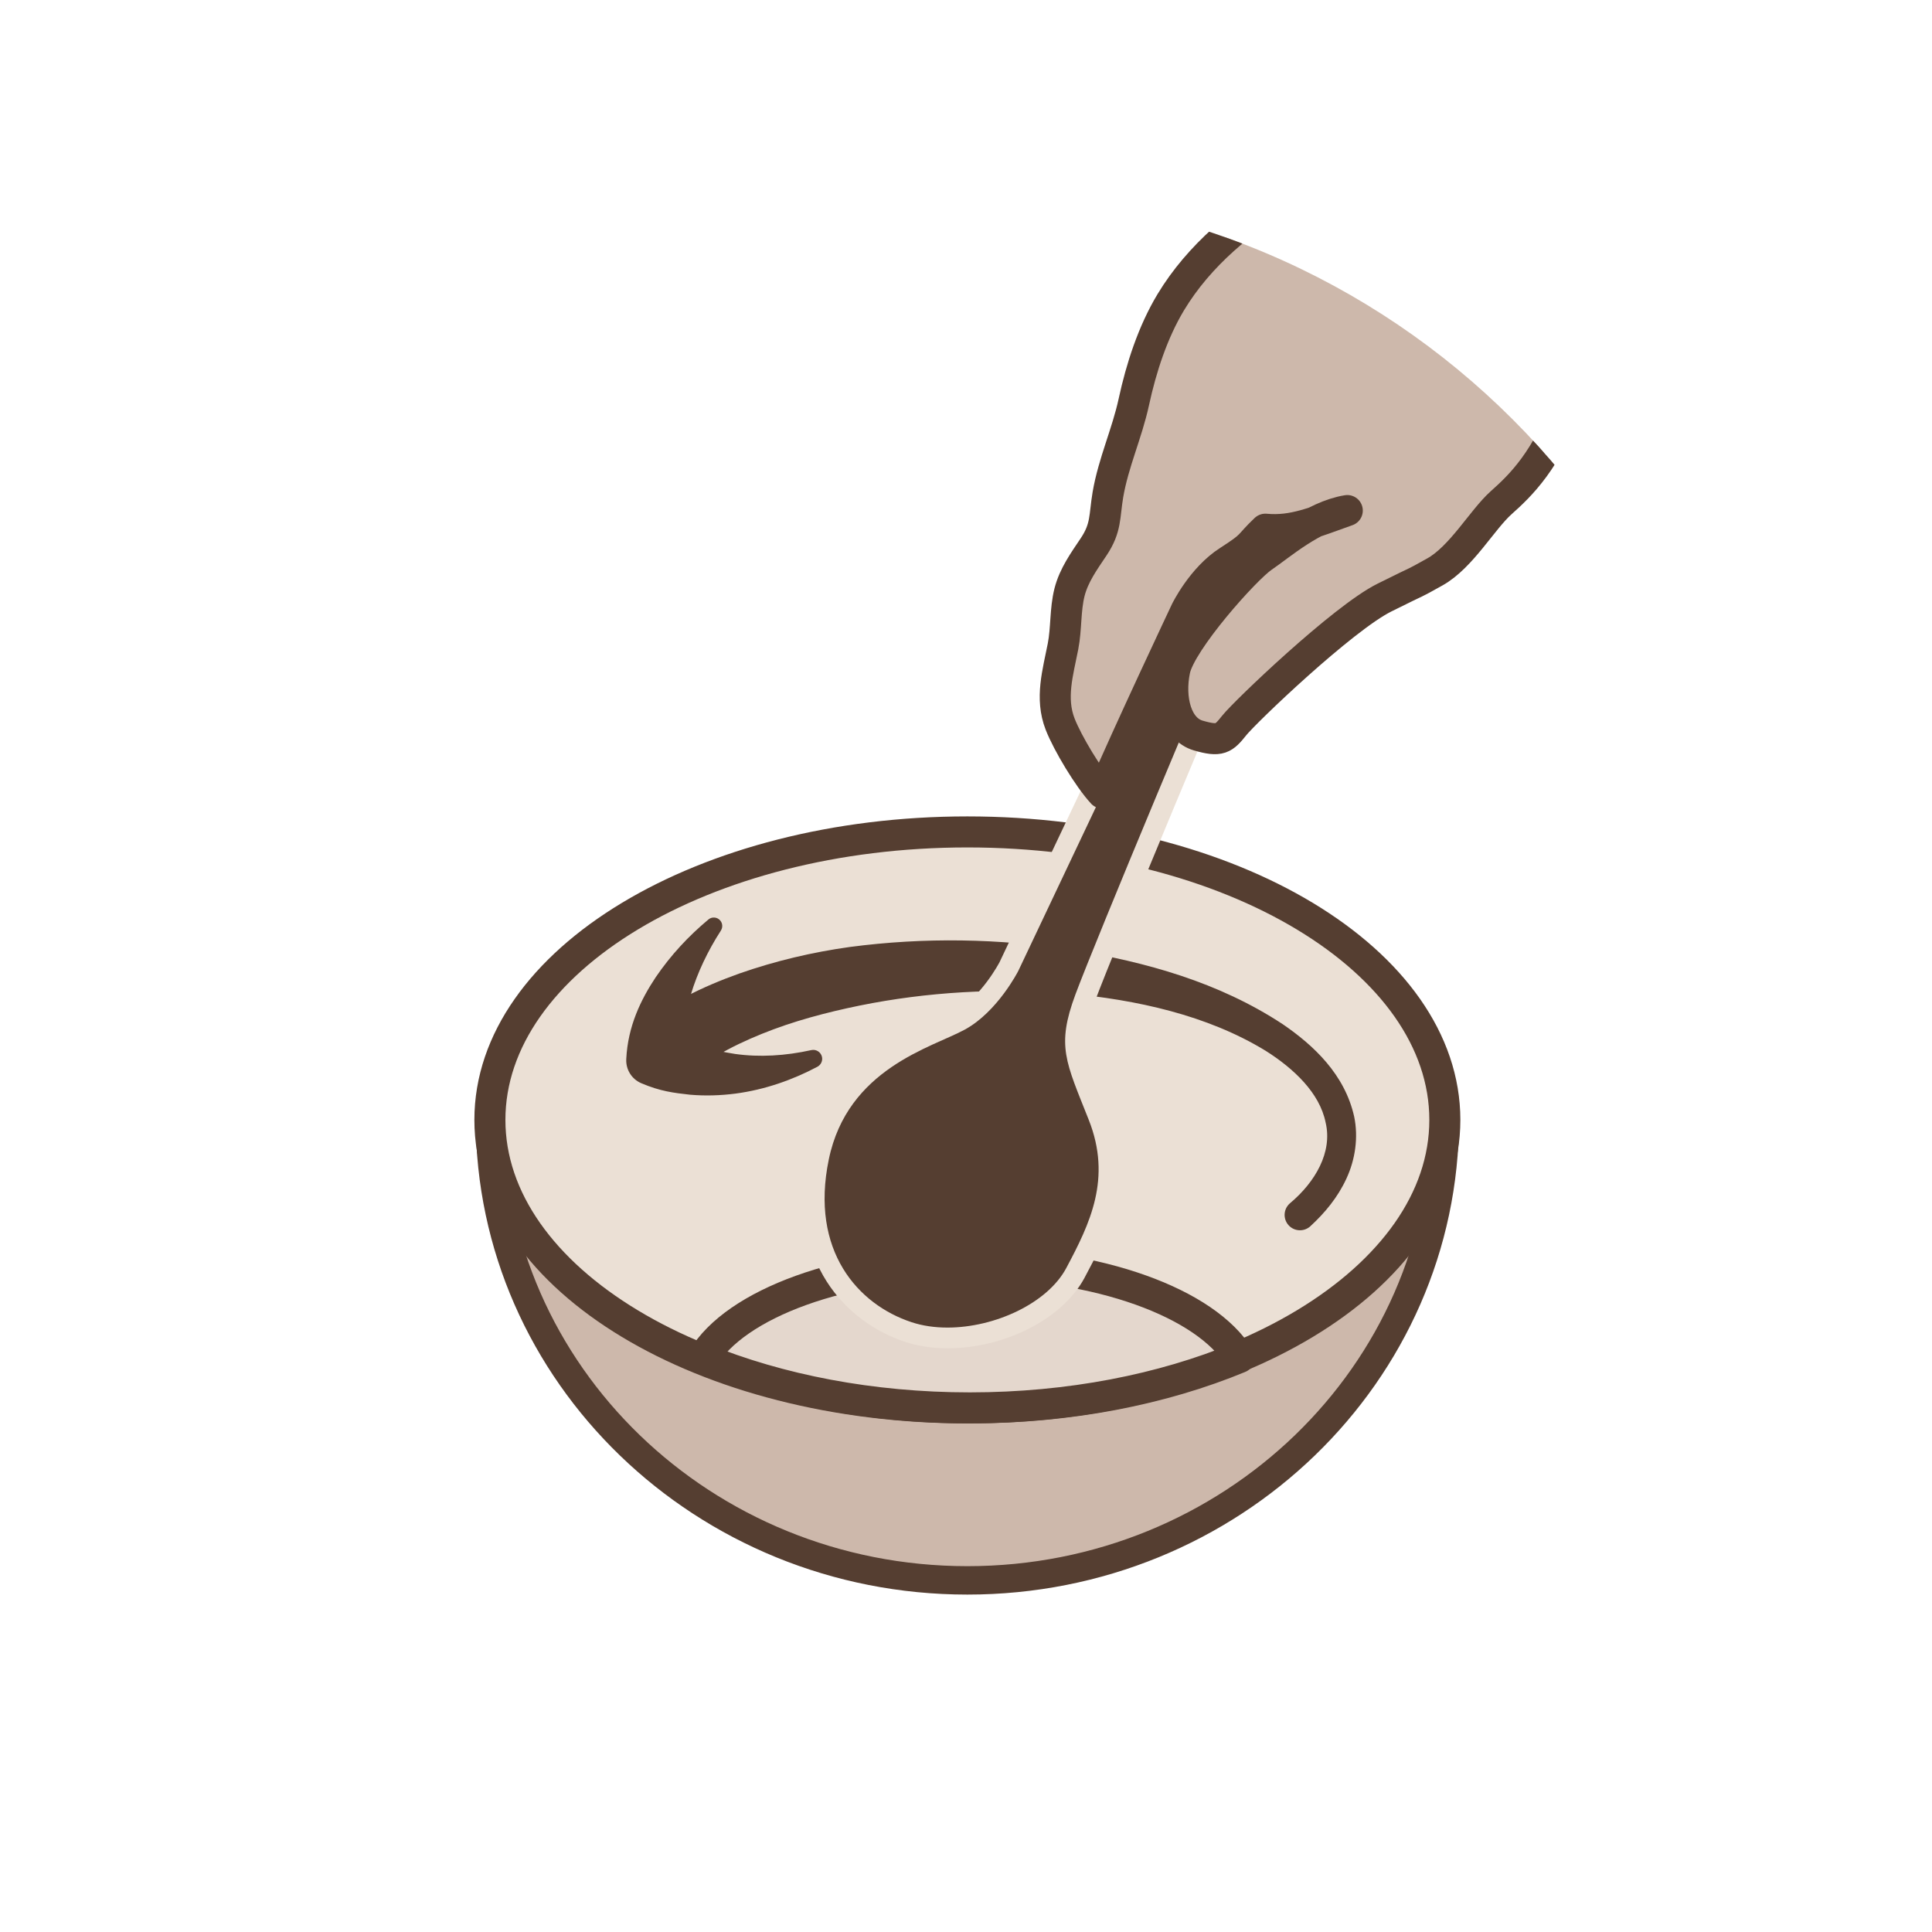
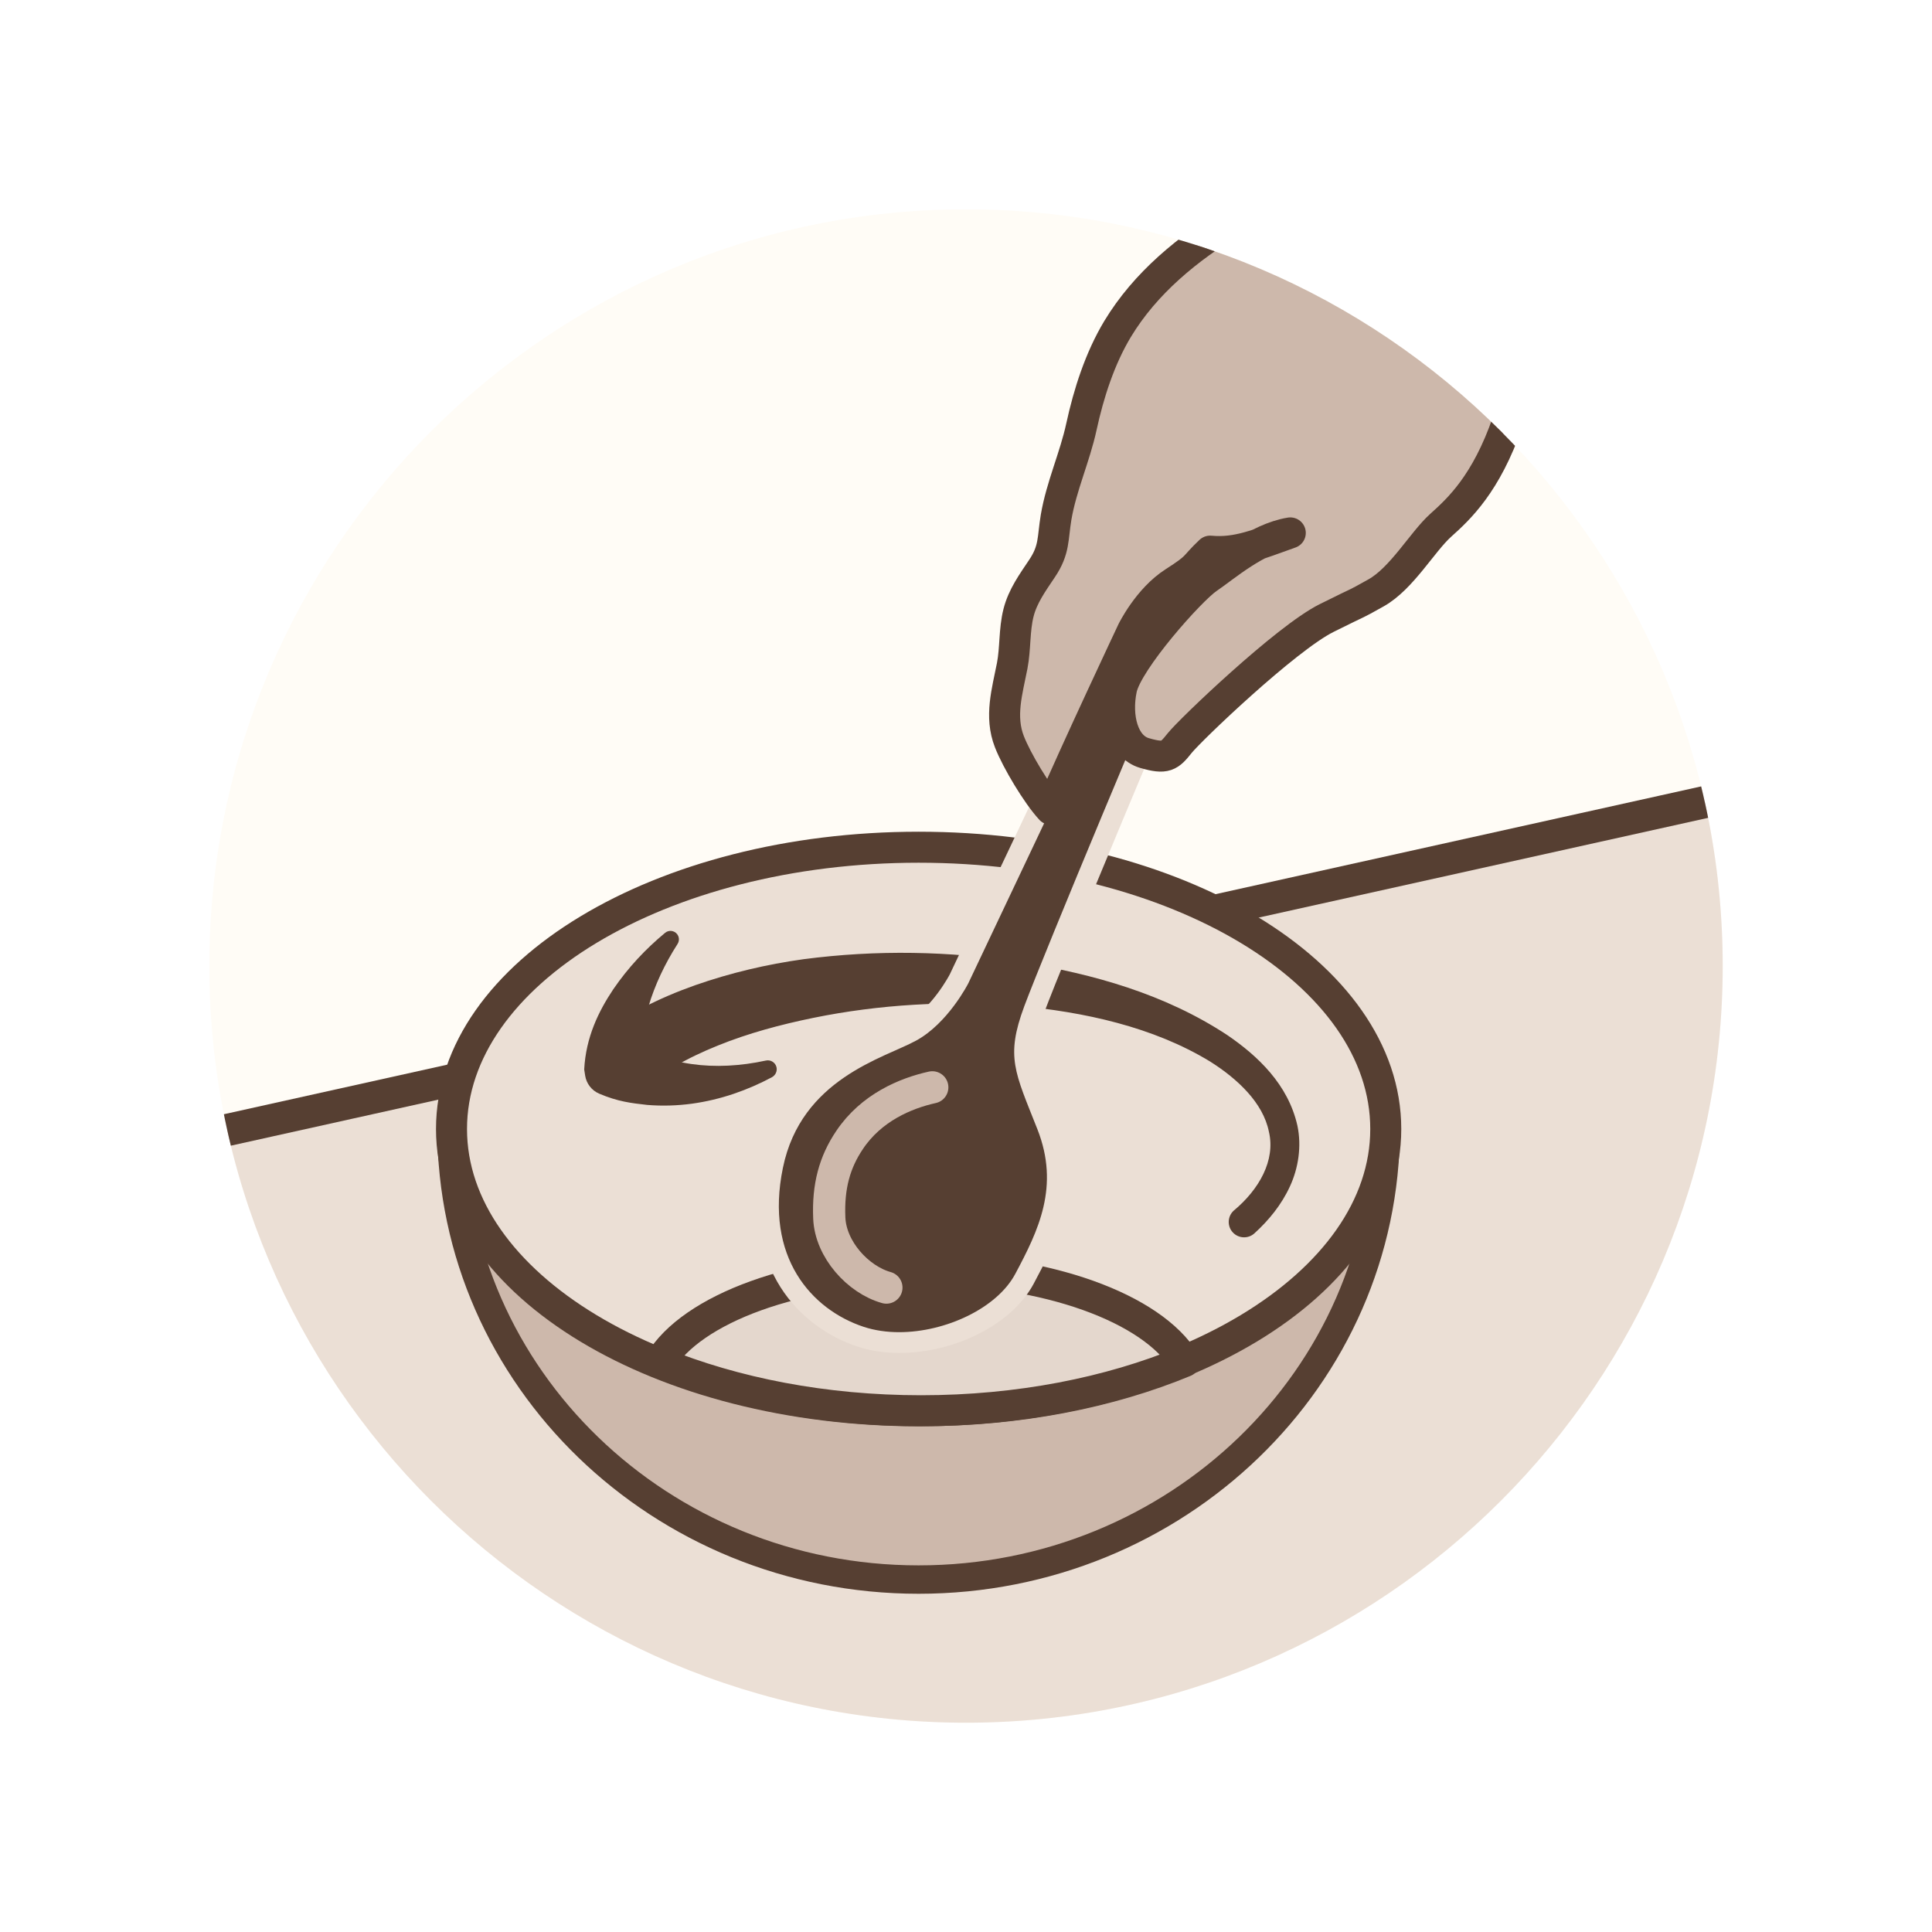
- <svg xmlns="http://www.w3.org/2000/svg" xmlns:xlink="http://www.w3.org/1999/xlink" version="1.1" id="Layer_1" x="0px" y="0px" width="65px" height="65px" viewBox="0 0 65 65" enable-background="new 0 0 65 65" xml:space="preserve">
+ <svg xmlns="http://www.w3.org/2000/svg" xmlns:xlink="http://www.w3.org/1999/xlink" version="1.1" id="Layer_1" x="0px" y="0px" width="60px" height="60px" viewBox="0 0 60 60" enable-background="new 0 0 60 60" xml:space="preserve">
  <g>
-     <defs>
-       <path id="SVGID_1_" d="M32.5,58.521c-14.35,0-26.021-11.673-26.021-26.021S18.15,6.479,32.5,6.479    c14.348,0,26.021,11.673,26.021,26.021S46.848,58.521,32.5,58.521z" />
-     </defs>
-     <clipPath id="SVGID_2_">
-       <use xlink:href="#SVGID_1_" overflow="visible" />
-     </clipPath>
-     <g clip-path="url(#SVGID_2_)">
-       <path fill="#CDB8AB" stroke="#553E31" stroke-width="0.956" stroke-linecap="round" stroke-linejoin="round" stroke-miterlimit="10" d="    M48.61,37.647c0,8.573-7.192,15.523-16.063,15.523c-8.873,0-16.064-6.95-16.064-15.523" />
-       <ellipse fill="#EBE0D5" stroke="#553E31" stroke-width="1.044" stroke-linecap="round" stroke-linejoin="round" stroke-miterlimit="10" cx="32.546" cy="37.678" rx="16.064" ry="9.689" />
-       <path fill="#E4D7CD" stroke="#553E31" stroke-width="1.044" stroke-linecap="round" stroke-linejoin="round" stroke-miterlimit="10" d="    M23.641,45.709c2.566,1.046,5.659,1.658,8.988,1.658c3.365,0,6.487-0.625,9.067-1.693c-1.114-1.831-4.728-3.172-9.017-3.172    C28.365,42.502,24.732,43.861,23.641,45.709z" />
-       <g>
+     <g>
+       <defs>
+         <path id="SVGID_1_" d="M30,53.5C17.042,53.5,6.5,42.959,6.5,30S17.042,6.5,30,6.5S53.5,17.041,53.5,30S42.958,53.5,30,53.5z" />
+       </defs>
+       <clipPath id="SVGID_2_">
+         <use xlink:href="#SVGID_1_" overflow="visible" />
+       </clipPath>
+       <rect clip-path="url(#SVGID_2_)" fill="#FFFCF6" width="60" height="60" />
+     </g>
+     <g>
+       <defs>
+         <path id="SVGID_3_" d="M30,53.5C17.042,53.5,6.5,42.959,6.5,30S17.042,6.5,30,6.5S53.5,17.041,53.5,30S42.958,53.5,30,53.5z" />
+       </defs>
+       <clipPath id="SVGID_4_">
+         <use xlink:href="#SVGID_3_" overflow="visible" />
+       </clipPath>
+       <g clip-path="url(#SVGID_4_)">
+         <polygon fill="#EBDFD5" stroke="#563F32" stroke-miterlimit="10" points="56.493,24.122 1.752,36.27 19.427,56.75 51.985,53.886         " />
        <g>
-           <path fill="#553E31" d="M21.565,34.922c0.312-0.621,0.911-1.08,1.488-1.382c0.593-0.313,1.2-0.565,1.812-0.784      c1.226-0.43,2.472-0.721,3.726-0.896c2.511-0.331,5.03-0.288,7.5,0.101c2.458,0.403,4.915,1.082,7.065,2.497      c1.041,0.711,2.088,1.69,2.404,3.111c0.146,0.7,0.034,1.447-0.259,2.078c-0.29,0.634-0.728,1.16-1.21,1.603l-0.006,0.006      c-0.211,0.192-0.537,0.178-0.73-0.032c-0.192-0.211-0.179-0.537,0.032-0.73c0.005-0.005,0.012-0.01,0.017-0.015      c0.846-0.71,1.433-1.717,1.195-2.713c-0.2-0.999-1.077-1.821-2.025-2.418c-1.96-1.196-4.337-1.713-6.661-1.927      c-2.343-0.185-4.719-0.051-6.99,0.41c-1.134,0.232-2.25,0.529-3.294,0.953c-0.521,0.211-1.026,0.448-1.493,0.723      c-0.486,0.278-0.897,0.501-1.499,0.677l-0.016,0.005c-0.477,0.14-0.976-0.135-1.116-0.611      C21.44,35.351,21.468,35.117,21.565,34.922z" />
+           <path fill="#CDB8AB" stroke="#563F32" stroke-width="0.882" stroke-linecap="round" stroke-linejoin="round" stroke-miterlimit="10" d="      M43.036,35.035c0,7.74-6.495,14.02-14.508,14.02c-8.013,0-14.507-6.277-14.507-14.02" />
+           <ellipse fill="#EBDFD5" stroke="#563F32" stroke-width="0.963" stroke-linecap="round" stroke-linejoin="round" stroke-miterlimit="10" cx="28.529" cy="35.062" rx="14.507" ry="8.751" />
+           <path fill="#E4D7CD" stroke="#563F32" stroke-width="0.963" stroke-linecap="round" stroke-linejoin="round" stroke-miterlimit="10" d="      M20.486,42.314c2.317,0.944,5.109,1.498,8.117,1.498c3.039,0,5.858-0.564,8.188-1.529c-1.007-1.653-4.271-2.865-8.144-2.865      C24.752,39.418,21.472,40.646,20.486,42.314z" />
+           <g>
+             <g>
+               <path fill="#563F32" d="M18.601,32.563c0.279-0.566,0.822-0.982,1.344-1.256c0.537-0.283,1.086-0.512,1.64-0.709        c1.108-0.388,2.235-0.651,3.369-0.809c2.27-0.297,4.546-0.257,6.777,0.096c2.223,0.366,4.441,0.98,6.386,2.262        c0.94,0.643,1.888,1.527,2.176,2.815c0.133,0.634,0.031,1.312-0.233,1.882c-0.263,0.574-0.658,1.053-1.095,1.451l-0.006,0.006        c-0.194,0.178-0.496,0.165-0.674-0.029c-0.179-0.193-0.165-0.496,0.028-0.674c0.006-0.005,0.012-0.01,0.017-0.014        c0.765-0.641,1.29-1.546,1.076-2.441c-0.181-0.896-0.972-1.638-1.826-2.177c-1.769-1.077-3.914-1.542-6.011-1.733        c-2.114-0.164-4.258-0.041-6.307,0.377c-1.022,0.209-2.029,0.479-2.97,0.861c-0.469,0.189-0.925,0.404-1.345,0.651        c-0.438,0.251-0.808,0.448-1.354,0.604l-0.017,0.004c-0.442,0.125-0.903-0.133-1.028-0.574        C18.488,32.95,18.514,32.739,18.601,32.563z" />
+             </g>
+             <g>
+               <path fill="#563F32" d="M21.035,29.327c-0.386,0.602-0.703,1.272-0.896,1.93c-0.194,0.655-0.247,1.323-0.089,1.816l0,0        l-0.465-0.753c0.142,0.143,0.519,0.338,0.829,0.453c0.332,0.127,0.688,0.217,1.058,0.271c0.739,0.107,1.528,0.063,2.31-0.107        c0.149-0.035,0.299,0.059,0.333,0.207c0.029,0.125-0.034,0.25-0.14,0.309c-0.753,0.402-1.591,0.701-2.493,0.824        c-0.45,0.06-0.915,0.076-1.386,0.037c-0.49-0.055-0.906-0.102-1.487-0.349c-0.24-0.103-0.397-0.317-0.436-0.558l-0.03-0.194        l0,0c0.051-1.003,0.45-1.813,0.902-2.489c0.466-0.68,1.001-1.249,1.61-1.754c0.111-0.092,0.277-0.077,0.369,0.035        c0.075,0.09,0.079,0.215,0.019,0.308L21.035,29.327z" />
+             </g>
+           </g>
+           <g>
+             <path fill="#563F32" d="M27.924,41.693c-0.433,0-0.837-0.063-1.201-0.184c-1.647-0.547-3.348-2.265-2.721-5.307       c0.506-2.471,2.507-3.357,3.702-3.889c0.229-0.103,0.432-0.191,0.591-0.278c0.894-0.484,1.487-1.635,1.493-1.646l6.422-13.554       l0.291,0.141c0.491,0.238,1.244,1.064,0.573,2.49c-0.688,1.47-4.351,10.25-4.962,11.891c-0.497,1.338-0.324,1.77,0.246,3.194       l0.158,0.397c0.781,1.982-0.041,3.525-0.701,4.765C31.214,40.843,29.541,41.693,27.924,41.693L27.924,41.693z" />
+             <path fill="#EBDFD5" d="M36.36,17.267c0,0,1.137,0.549,0.424,2.064c-0.71,1.517-4.385,10.334-4.973,11.916       c-0.587,1.578-0.295,2.045,0.406,3.821c0.7,1.777,0.034,3.144-0.687,4.494c-0.569,1.067-2.165,1.81-3.608,1.81       c-0.385,0-0.759-0.054-1.1-0.166c-1.619-0.537-3.08-2.164-2.508-4.938c0.568-2.772,3.143-3.408,4.133-3.949       c0.995-0.539,1.625-1.782,1.625-1.782L36.36,17.267 M36.06,16.407l-0.277,0.584l-6.287,13.27l0,0c0,0-0.551,1.06-1.351,1.493       c-0.156,0.085-0.35,0.171-0.57,0.268c-1.251,0.558-3.347,1.486-3.886,4.119c-0.67,3.248,1.162,5.088,2.935,5.676       c0.396,0.132,0.834,0.199,1.302,0.199c1.755,0,3.512-0.904,4.176-2.149c0.654-1.229,1.553-2.912,0.717-5.032l-0.159-0.398       c-0.563-1.408-0.696-1.742-0.242-2.963c0.608-1.639,4.265-10.401,4.951-11.869c0.807-1.713-0.25-2.685-0.726-2.915       L36.06,16.407L36.06,16.407z" />
+           </g>
+           <path fill="#CDB8AB" stroke="#563F32" stroke-width="0.963" stroke-linecap="round" stroke-linejoin="round" stroke-miterlimit="10" d="      M49.14,1.034c0,0-4.459,2.678-6.305,3.545c-2.886,1.355-6.396,2.775-8.127,5.637c-0.549,0.912-0.898,1.998-1.123,3.035      c-0.207,0.953-0.622,1.845-0.787,2.812c-0.111,0.665-0.044,1.007-0.436,1.591c-0.293,0.439-0.6,0.857-0.731,1.376      c-0.136,0.538-0.092,1.104-0.196,1.646c-0.154,0.794-0.396,1.573-0.086,2.362c0.226,0.58,0.86,1.641,1.285,2.097      c0.742-1.739,2.534-5.54,2.534-5.54s0.487-0.998,1.292-1.512c0.805-0.516,0.57-0.445,1.122-0.967      c0.847,0.08,1.497-0.217,2.489-0.566c-1.038,0.17-2.032,1.049-2.57,1.413c-0.536,0.367-2.486,2.554-2.672,3.429      c-0.184,0.875,0.051,1.801,0.714,1.994c0.665,0.193,0.771,0.096,1.093-0.308c0.322-0.405,3.299-3.254,4.563-3.884      c1.269-0.633,0.733-0.335,1.534-0.781c0.801-0.448,1.437-1.584,2.008-2.098c0.574-0.514,1.412-1.291,2.076-3.204      c0.662-1.909,2.555-3.892,4.025-4.628c1.469-0.736,7.344-2.555,9.555-3C54.978,3.342,49.14,1.034,49.14,1.034z" />
        </g>
-         <g>
-           <path fill="#553E31" d="M24.245,31.322c-0.43,0.666-0.784,1.408-1.001,2.135c-0.219,0.725-0.281,1.466-0.109,2.019l-0.504-0.814      c0.162,0.158,0.58,0.372,0.926,0.501c0.369,0.139,0.765,0.236,1.175,0.296c0.821,0.116,1.695,0.063,2.56-0.129      c0.162-0.038,0.324,0.063,0.362,0.225c0.032,0.135-0.036,0.271-0.152,0.334c-0.834,0.442-1.763,0.772-2.759,0.904      c-0.498,0.064-1.01,0.082-1.53,0.037c-0.541-0.06-1-0.114-1.639-0.387c-0.329-0.141-0.521-0.468-0.504-0.805l0-0.01      c0.054-1.104,0.492-1.999,0.99-2.749c0.513-0.752,1.103-1.383,1.774-1.944c0.12-0.101,0.299-0.084,0.399,0.036      c0.082,0.098,0.086,0.234,0.021,0.335L24.245,31.322z" />
-         </g>
+         <path fill="#563F32" stroke="#CDB8AB" stroke-linecap="round" stroke-linejoin="round" stroke-miterlimit="10" d="M28.953,33.768     c-0.836,0.185-1.896,0.633-2.567,1.633c-0.468,0.693-0.673,1.445-0.632,2.425s0.896,1.916,1.774,2.161" />
      </g>
-       <g>
-         <path fill="#553E31" d="M31.877,45.013c-0.479,0-0.925-0.067-1.327-0.201c-1.822-0.604-3.703-2.504-3.008-5.868     c0.56-2.731,2.774-3.714,4.096-4.301c0.253-0.111,0.477-0.211,0.654-0.307c0.997-0.542,1.65-1.813,1.656-1.826l7.108-15.001     l0.315,0.152c0.016,0.007,1.556,0.78,0.631,2.747c-0.761,1.622-4.817,11.343-5.494,13.167c-0.552,1.484-0.361,1.961,0.271,3.54     l0.177,0.442c0.865,2.192-0.045,3.898-0.776,5.271C35.515,44.073,33.665,45.013,31.877,45.013L31.877,45.013z" />
-         <path fill="#EBE0D5" d="M41.221,17.974c0,0,1.257,0.607,0.468,2.286c-0.787,1.679-4.855,11.442-5.506,13.193     c-0.649,1.748-0.327,2.264,0.45,4.231c0.776,1.968,0.038,3.482-0.76,4.979c-0.63,1.181-2.398,2.002-3.996,2.002     c-0.426,0-0.84-0.058-1.217-0.184c-1.793-0.595-3.412-2.396-2.777-5.468c0.63-3.07,3.479-3.773,4.576-4.373     c1.103-0.599,1.8-1.974,1.8-1.974L41.221,17.974 M40.893,17.042l-0.3,0.633L33.63,32.369l0,0c0,0-0.612,1.177-1.503,1.66     c-0.171,0.094-0.386,0.188-0.629,0.296c-1.383,0.614-3.699,1.642-4.296,4.549c-0.741,3.587,1.282,5.618,3.24,6.268     c0.437,0.146,0.92,0.219,1.436,0.219c1.938,0,3.877-0.996,4.609-2.37c0.725-1.358,1.717-3.22,0.793-5.561l-0.177-0.444     c-0.624-1.562-0.772-1.932-0.269-3.29c0.677-1.82,4.725-11.521,5.484-13.14c0.887-1.887-0.273-2.956-0.795-3.208L40.893,17.042     L40.893,17.042z" />
-       </g>
-       <path fill="#CDB8AB" stroke="#553E31" stroke-width="1.044" stroke-linecap="round" stroke-linejoin="round" stroke-miterlimit="10" d="    M55.368,0c0,0-4.936,2.965-6.979,3.925c-3.195,1.501-7.085,3.073-8.999,6.242c-0.607,1.009-0.996,2.211-1.244,3.359    c-0.229,1.055-0.688,2.043-0.871,3.113c-0.125,0.737-0.049,1.114-0.482,1.761c-0.325,0.486-0.663,0.95-0.81,1.524    c-0.15,0.596-0.102,1.222-0.219,1.823c-0.171,0.879-0.437,1.741-0.097,2.615c0.251,0.643,0.955,1.816,1.426,2.322    c0.822-1.927,2.807-6.134,2.807-6.134s0.538-1.105,1.43-1.675c0.891-0.571,0.631-0.492,1.242-1.071    c0.938,0.089,1.658-0.24,2.756-0.627c-1.148,0.188-2.25,1.161-2.846,1.565c-0.594,0.406-2.754,2.827-2.959,3.797    c-0.203,0.969,0.057,1.994,0.791,2.207c0.736,0.214,0.854,0.107,1.211-0.34c0.356-0.449,3.65-3.603,5.053-4.301    c1.404-0.701,0.813-0.371,1.699-0.865c0.887-0.496,1.59-1.754,2.223-2.322c0.636-0.569,1.564-1.43,2.299-3.548    c0.733-2.115,2.829-4.309,4.458-5.125c1.626-0.815,8.13-2.828,10.579-3.32C61.834,2.555,55.368,0,55.368,0z" />
    </g>
  </g>
</svg>
